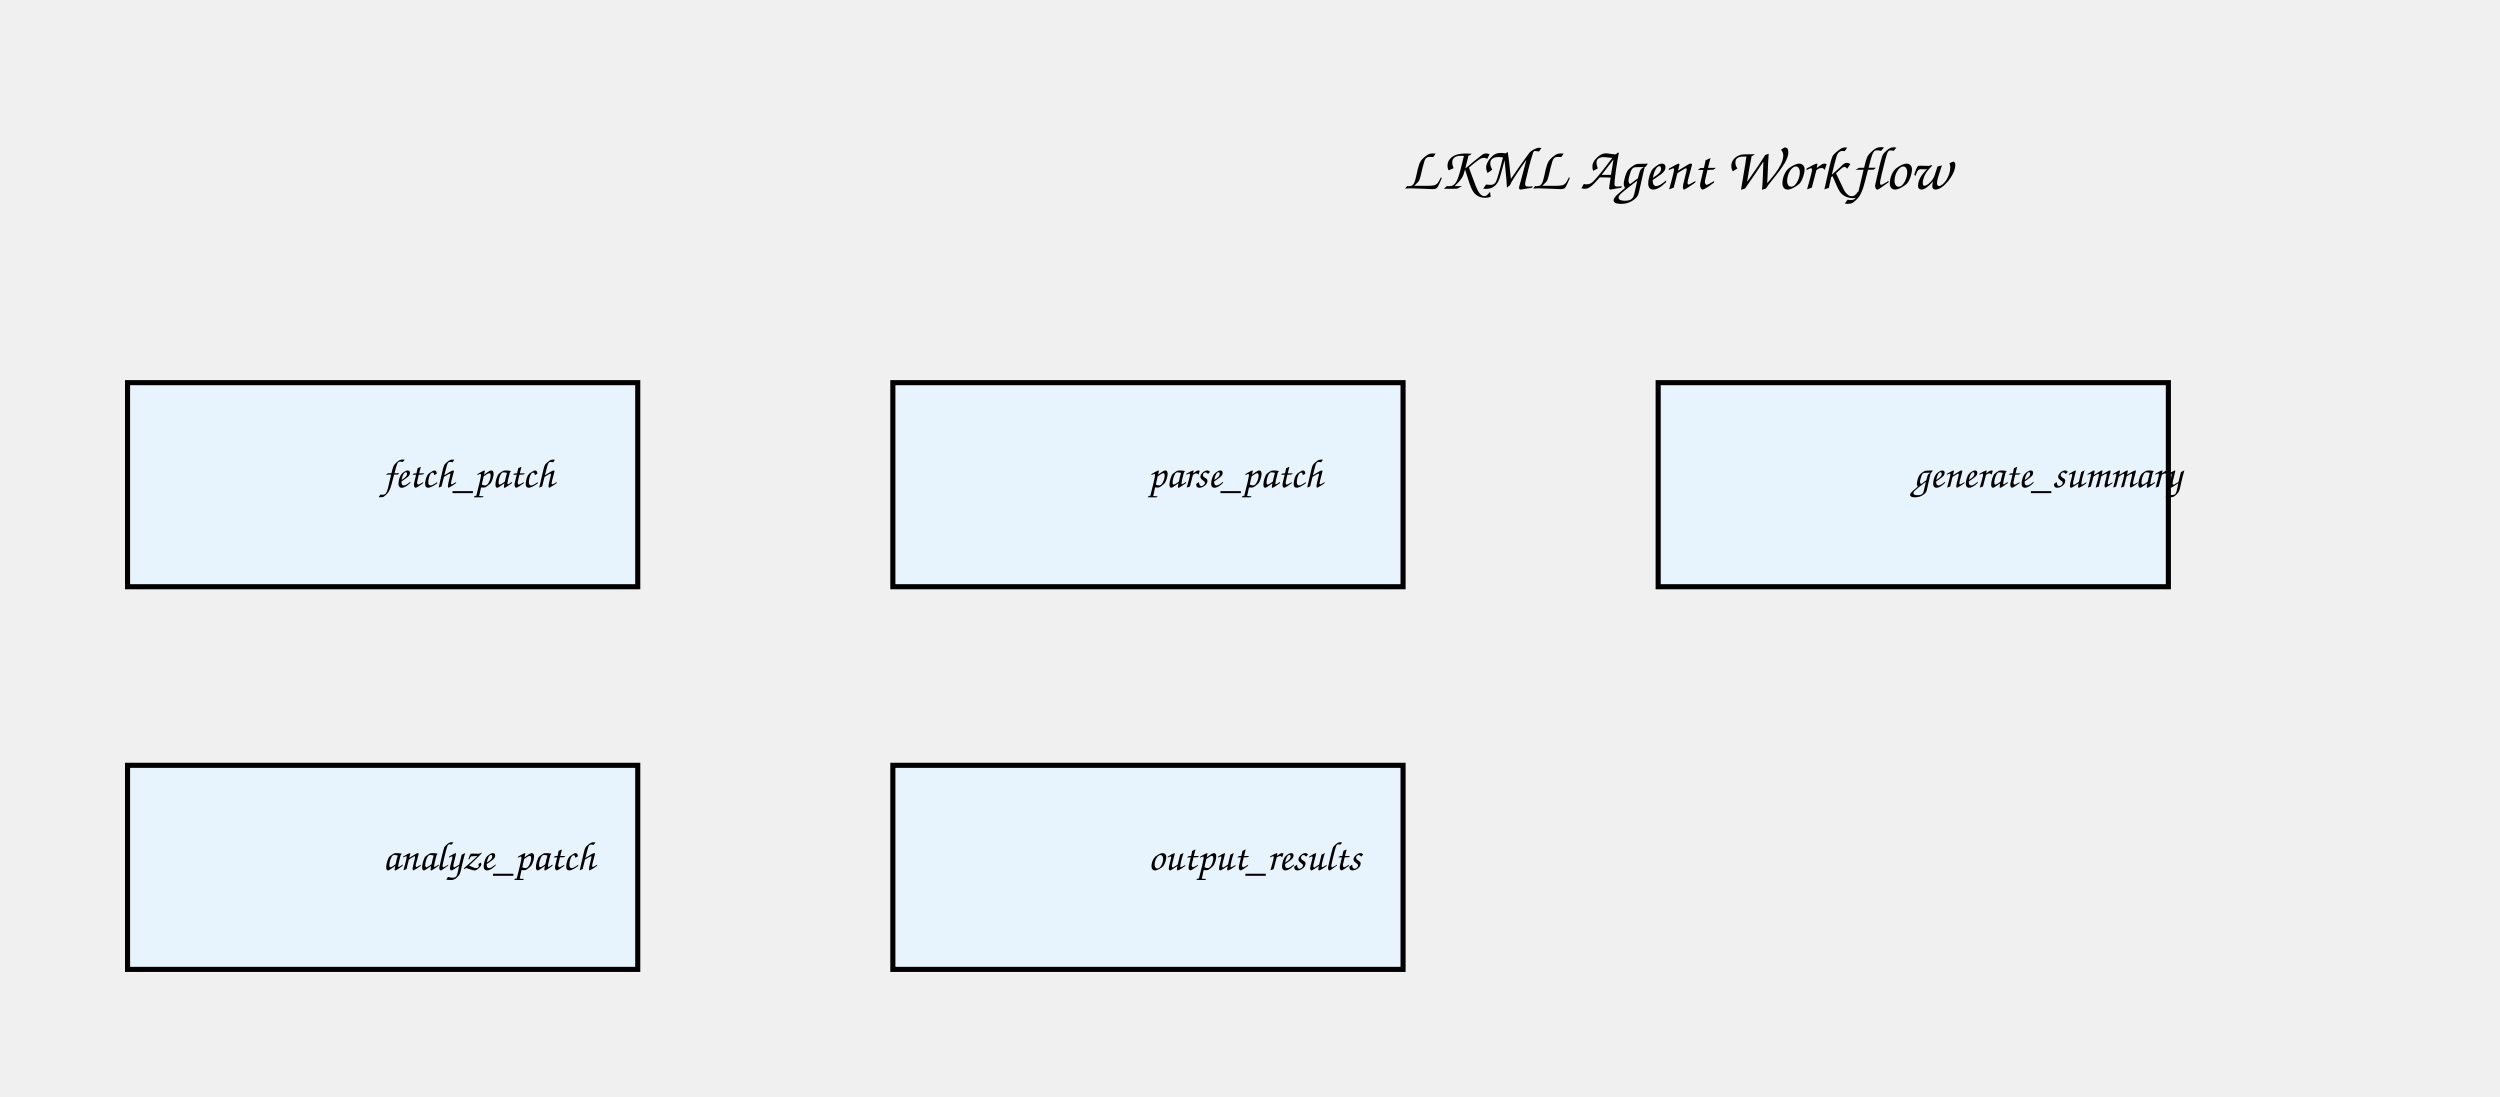
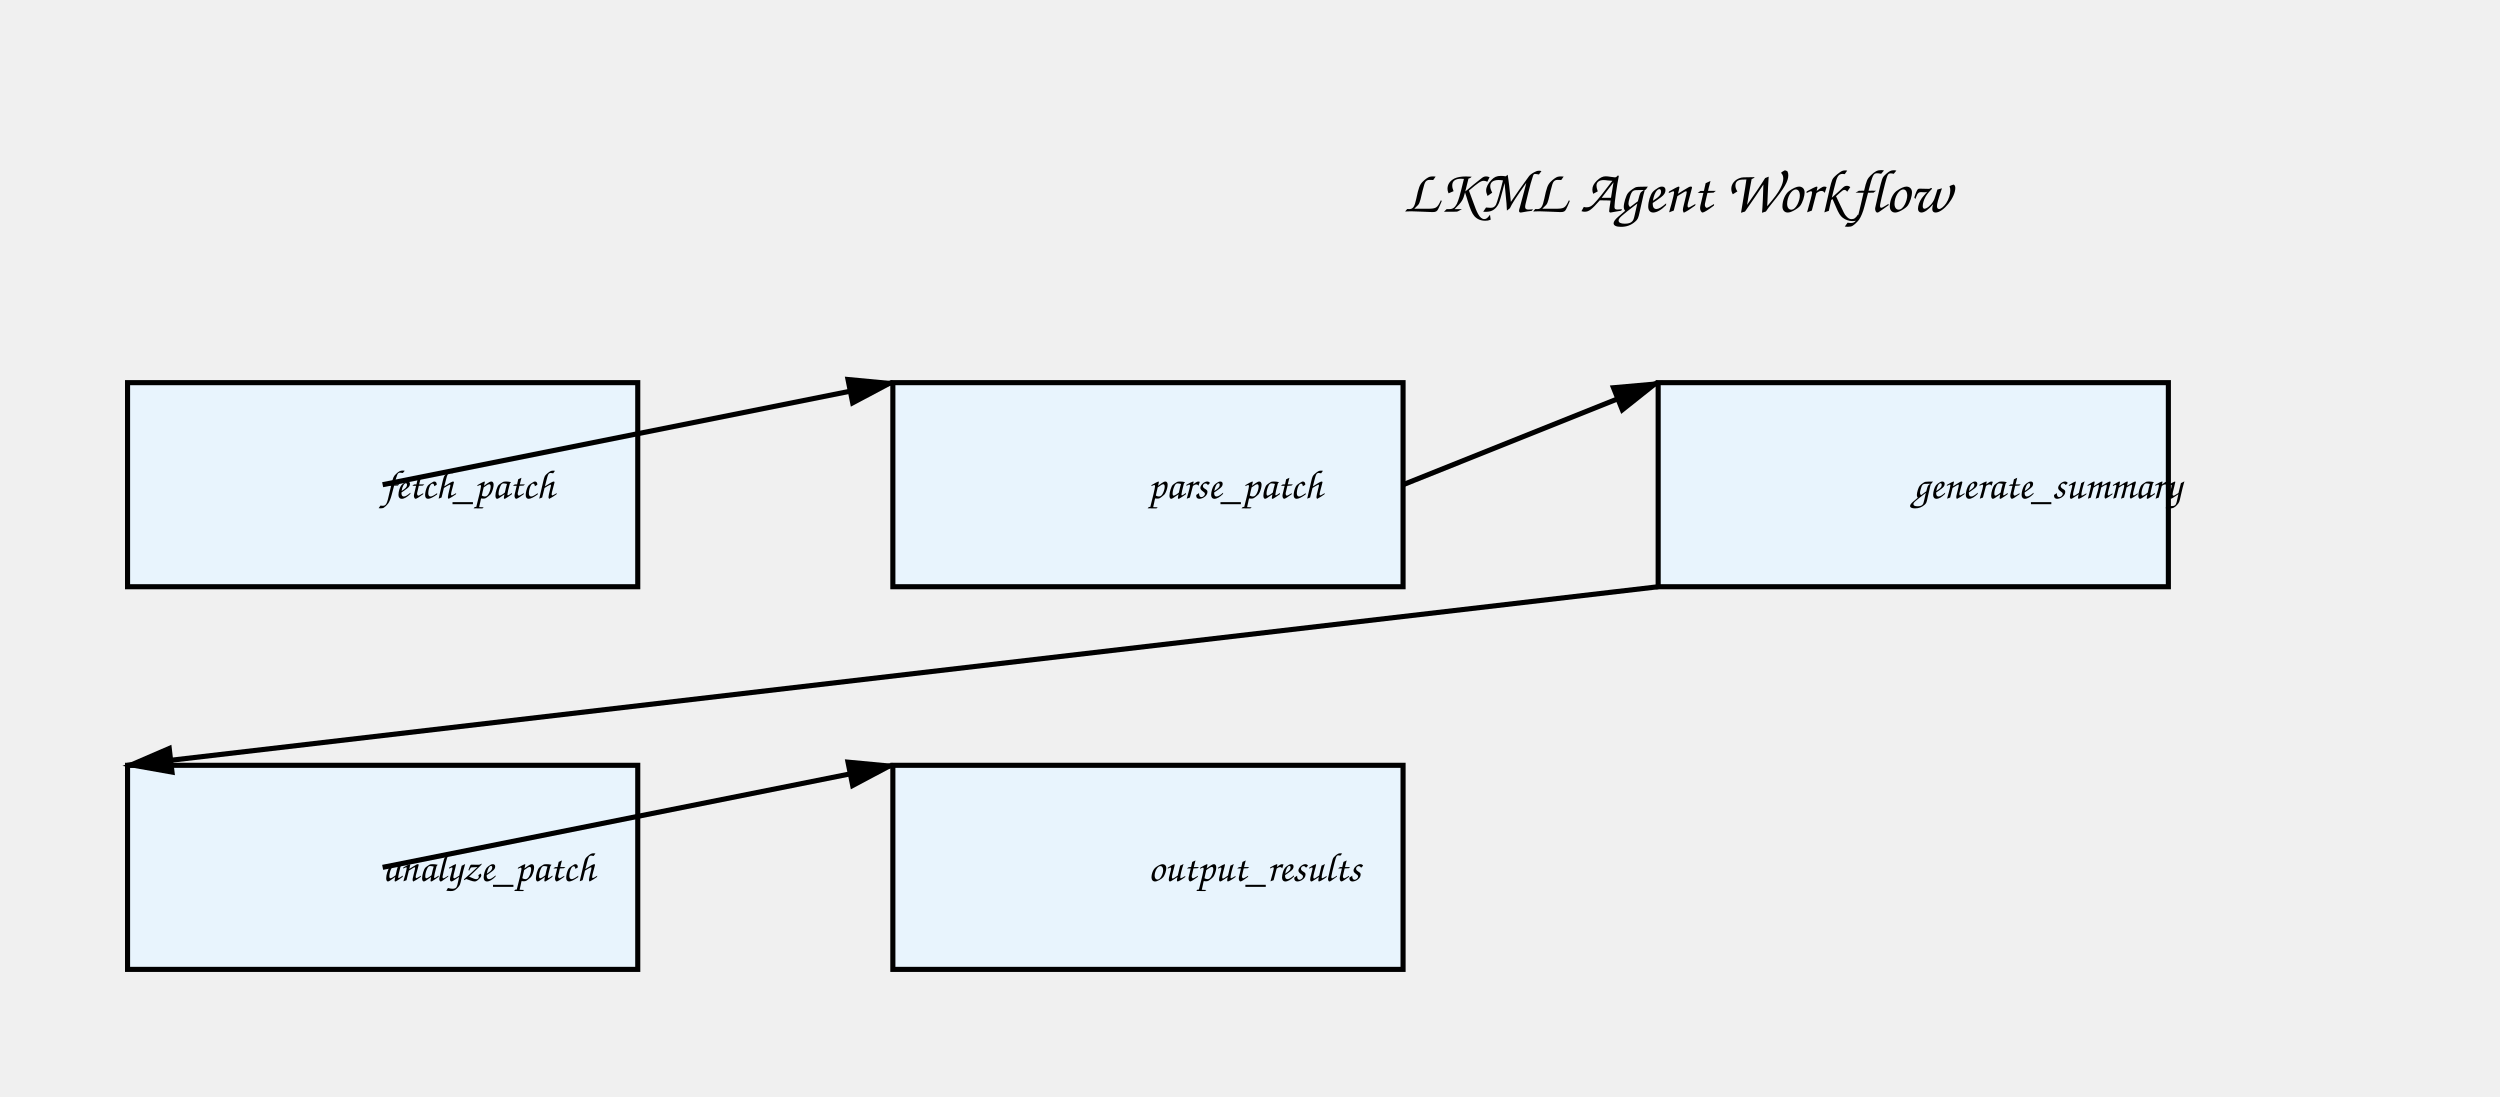
<svg xmlns="http://www.w3.org/2000/svg" viewBox="50 0 980 430" width="980" height="430">
  <style>
    .handwritten { font-family: "Comic Sans MS", "Chalkboard SE", "Marker Felt", cursive; }
    .rectangle { fill: #ffffff; stroke: #000000; stroke-width: 2; }
    .ellipse { fill: #ffffff; stroke: #000000; stroke-width: 2; }
    .diamond { fill: #ffffff; stroke: #000000; stroke-width: 2; }
    .arrow { stroke: #000000; stroke-width: 2; fill: none; marker-end: url(#arrowhead); }
    .text { fill: #000000; font-size: 16px; }
  </style>
  <defs>
    <marker id="arrowhead" markerWidth="10" markerHeight="10" refX="9" refY="3" orient="auto">
      <polygon points="0 0, 10 3, 0 6" fill="#000000" />
    </marker>
  </defs>
-   <text x="600" y="74" class="handwritten" fill="#000000" font-size="24px">LKML Agent Workflow</text>
+   <text x="600" y="83.0" class="handwritten" fill="#000000" font-size="24px">LKML Agent Workflow</text>
  <rect x="100" y="150" width="200" height="80" fill="#e8f4fd" stroke="#000000" stroke-width="2" />
-   <text x="200" y="191" class="handwritten" fill="#000000" font-size="16px">fetch_patch</text>
+   <text x="200" y="195.333" class="handwritten" fill="#000000" font-size="16px">fetch_patch</text>
  <rect x="400" y="150" width="200" height="80" fill="#e8f4fd" stroke="#000000" stroke-width="2" />
-   <text x="500" y="191" class="handwritten" fill="#000000" font-size="16px">parse_patch</text>
+   <text x="500" y="195.333" class="handwritten" fill="#000000" font-size="16px">parse_patch</text>
  <rect x="700" y="150" width="200" height="80" fill="#e8f4fd" stroke="#000000" stroke-width="2" />
-   <text x="800" y="191" class="handwritten" fill="#000000" font-size="16px">generate_summary</text>
+   <text x="800" y="195.333" class="handwritten" fill="#000000" font-size="16px">generate_summary</text>
  <rect x="100" y="300" width="200" height="80" fill="#e8f4fd" stroke="#000000" stroke-width="2" />
-   <text x="200" y="341" class="handwritten" fill="#000000" font-size="16px">analyze_patch</text>
+   <text x="200" y="345.333" class="handwritten" fill="#000000" font-size="16px">analyze_patch</text>
  <rect x="400" y="300" width="200" height="80" fill="#e8f4fd" stroke="#000000" stroke-width="2" />
-   <text x="500" y="341" class="handwritten" fill="#000000" font-size="16px">output_results</text>
-   <path d="M 0 0 L 200 -40" stroke="#000000" stroke-width="2" fill="none" marker-end="url(#arrowhead)" />
-   <path d="M 0 0 L 100 -40" stroke="#000000" stroke-width="2" fill="none" marker-end="url(#arrowhead)" />
-   <path d="M 0 0 L -600 70" stroke="#000000" stroke-width="2" fill="none" marker-end="url(#arrowhead)" />
-   <path d="M 0 0 L 200 -40" stroke="#000000" stroke-width="2" fill="none" marker-end="url(#arrowhead)" />
+   <text x="500" y="345.333" class="handwritten" fill="#000000" font-size="16px">output_results</text>
+   <path d="M 200 190 L 400 150" stroke="#000000" stroke-width="2" fill="none" marker-end="url(#arrowhead)" />
+   <path d="M 600 190 L 700 150" stroke="#000000" stroke-width="2" fill="none" marker-end="url(#arrowhead)" />
+   <path d="M 700 230 L 100 300" stroke="#000000" stroke-width="2" fill="none" marker-end="url(#arrowhead)" />
+   <path d="M 200 340 L 400 300" stroke="#000000" stroke-width="2" fill="none" marker-end="url(#arrowhead)" />
</svg>
